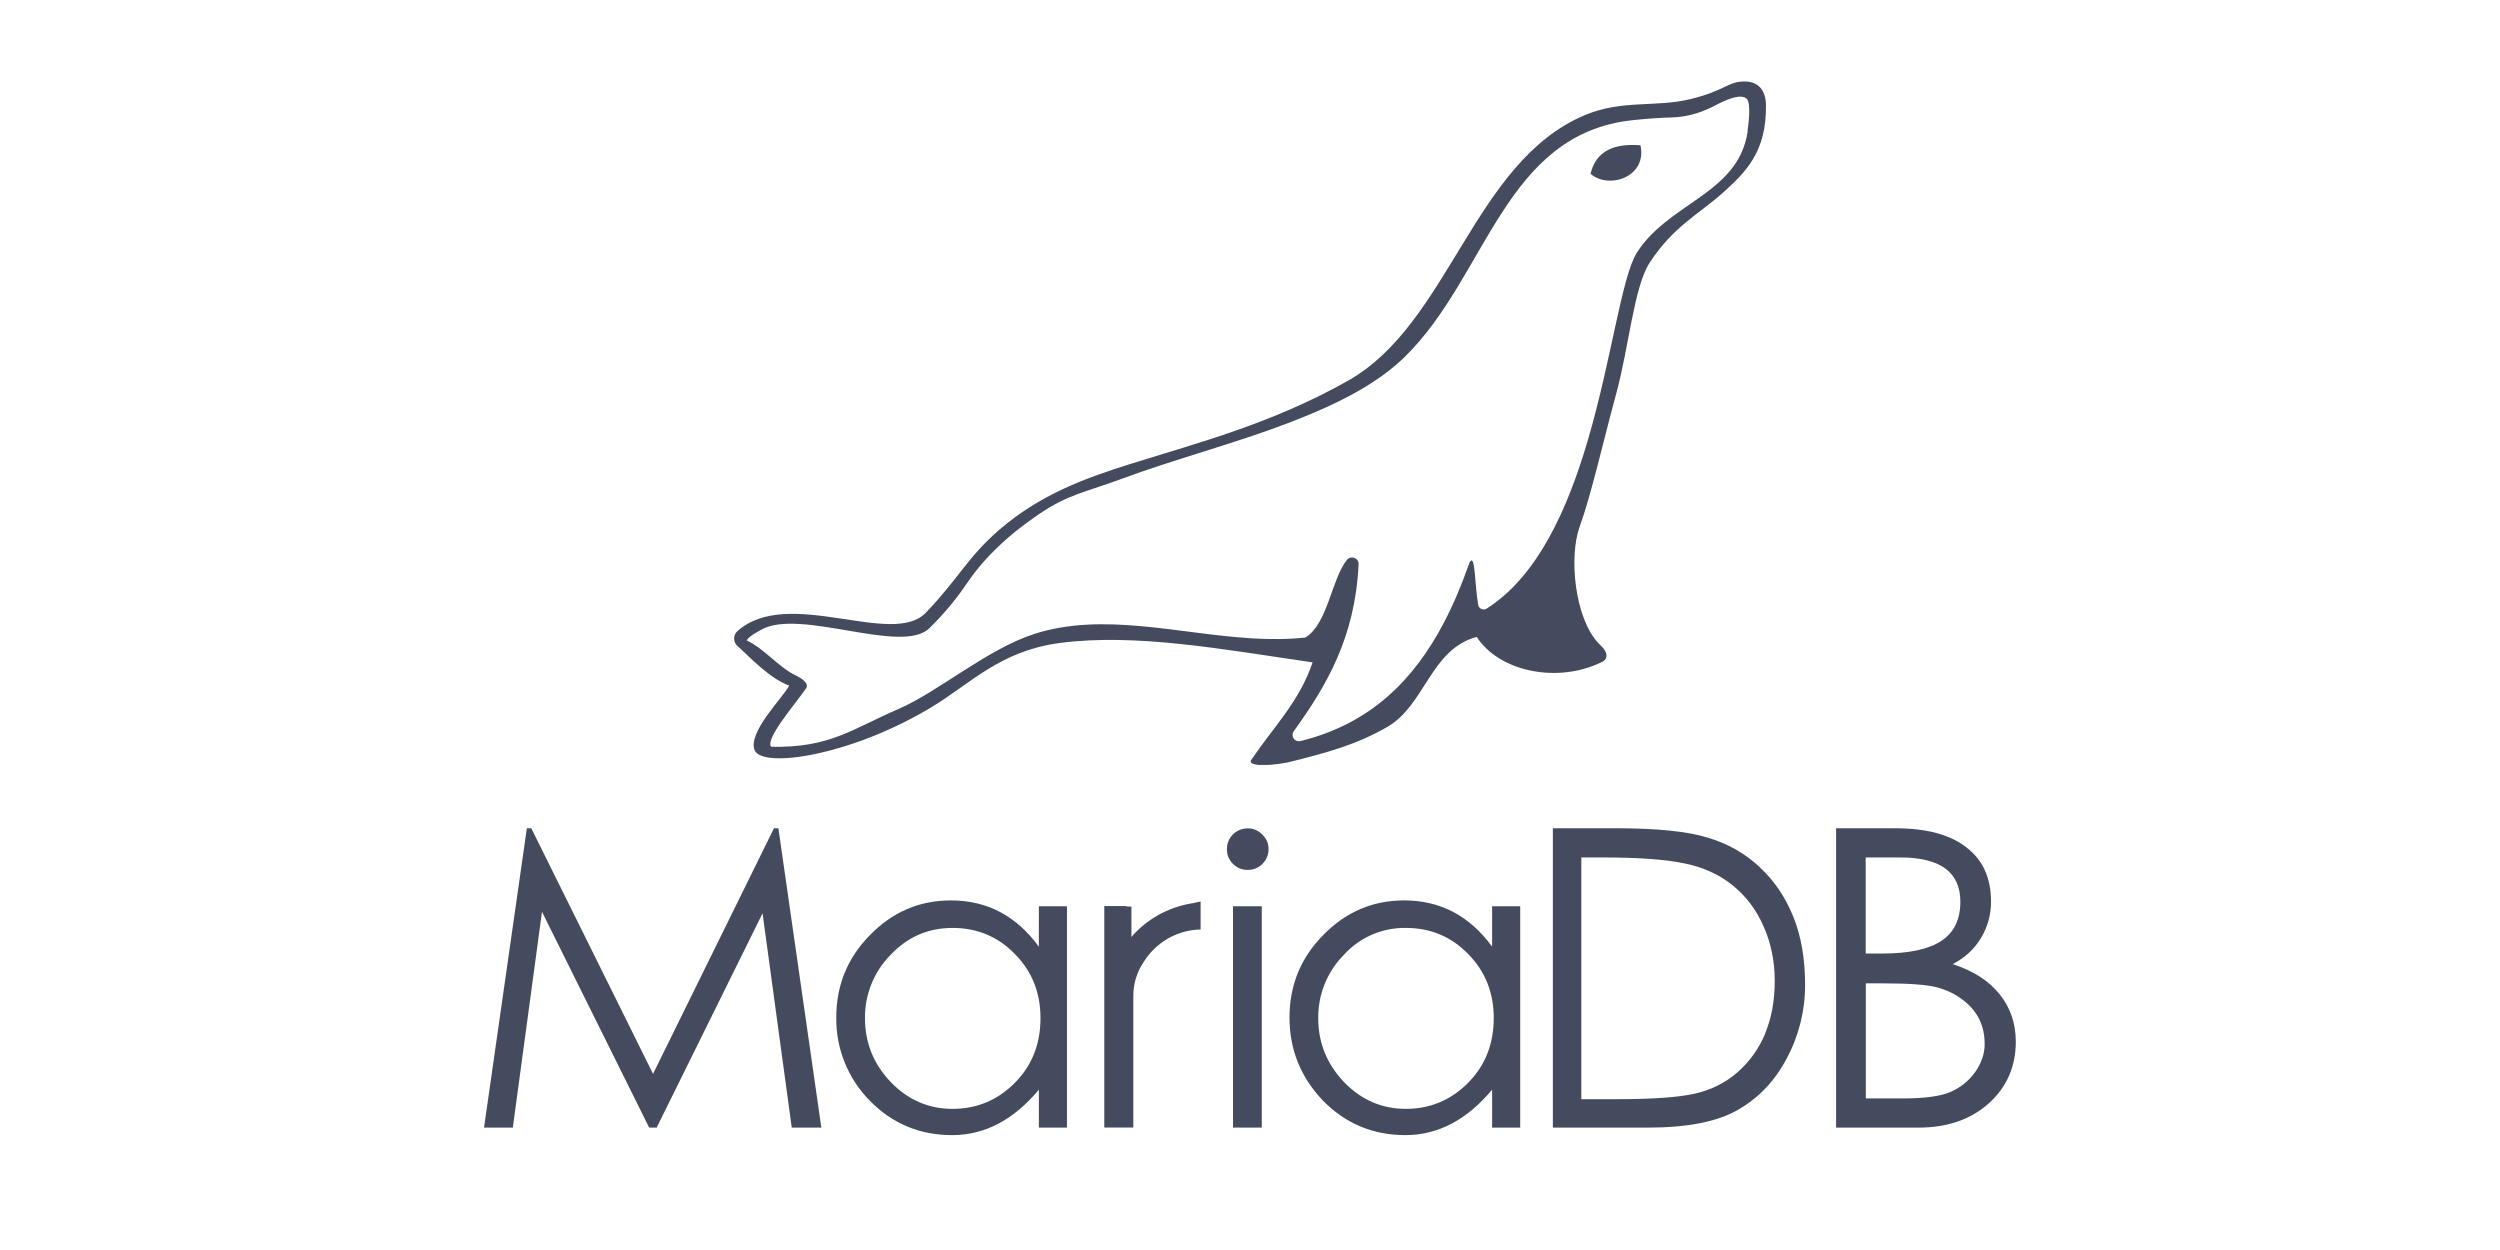
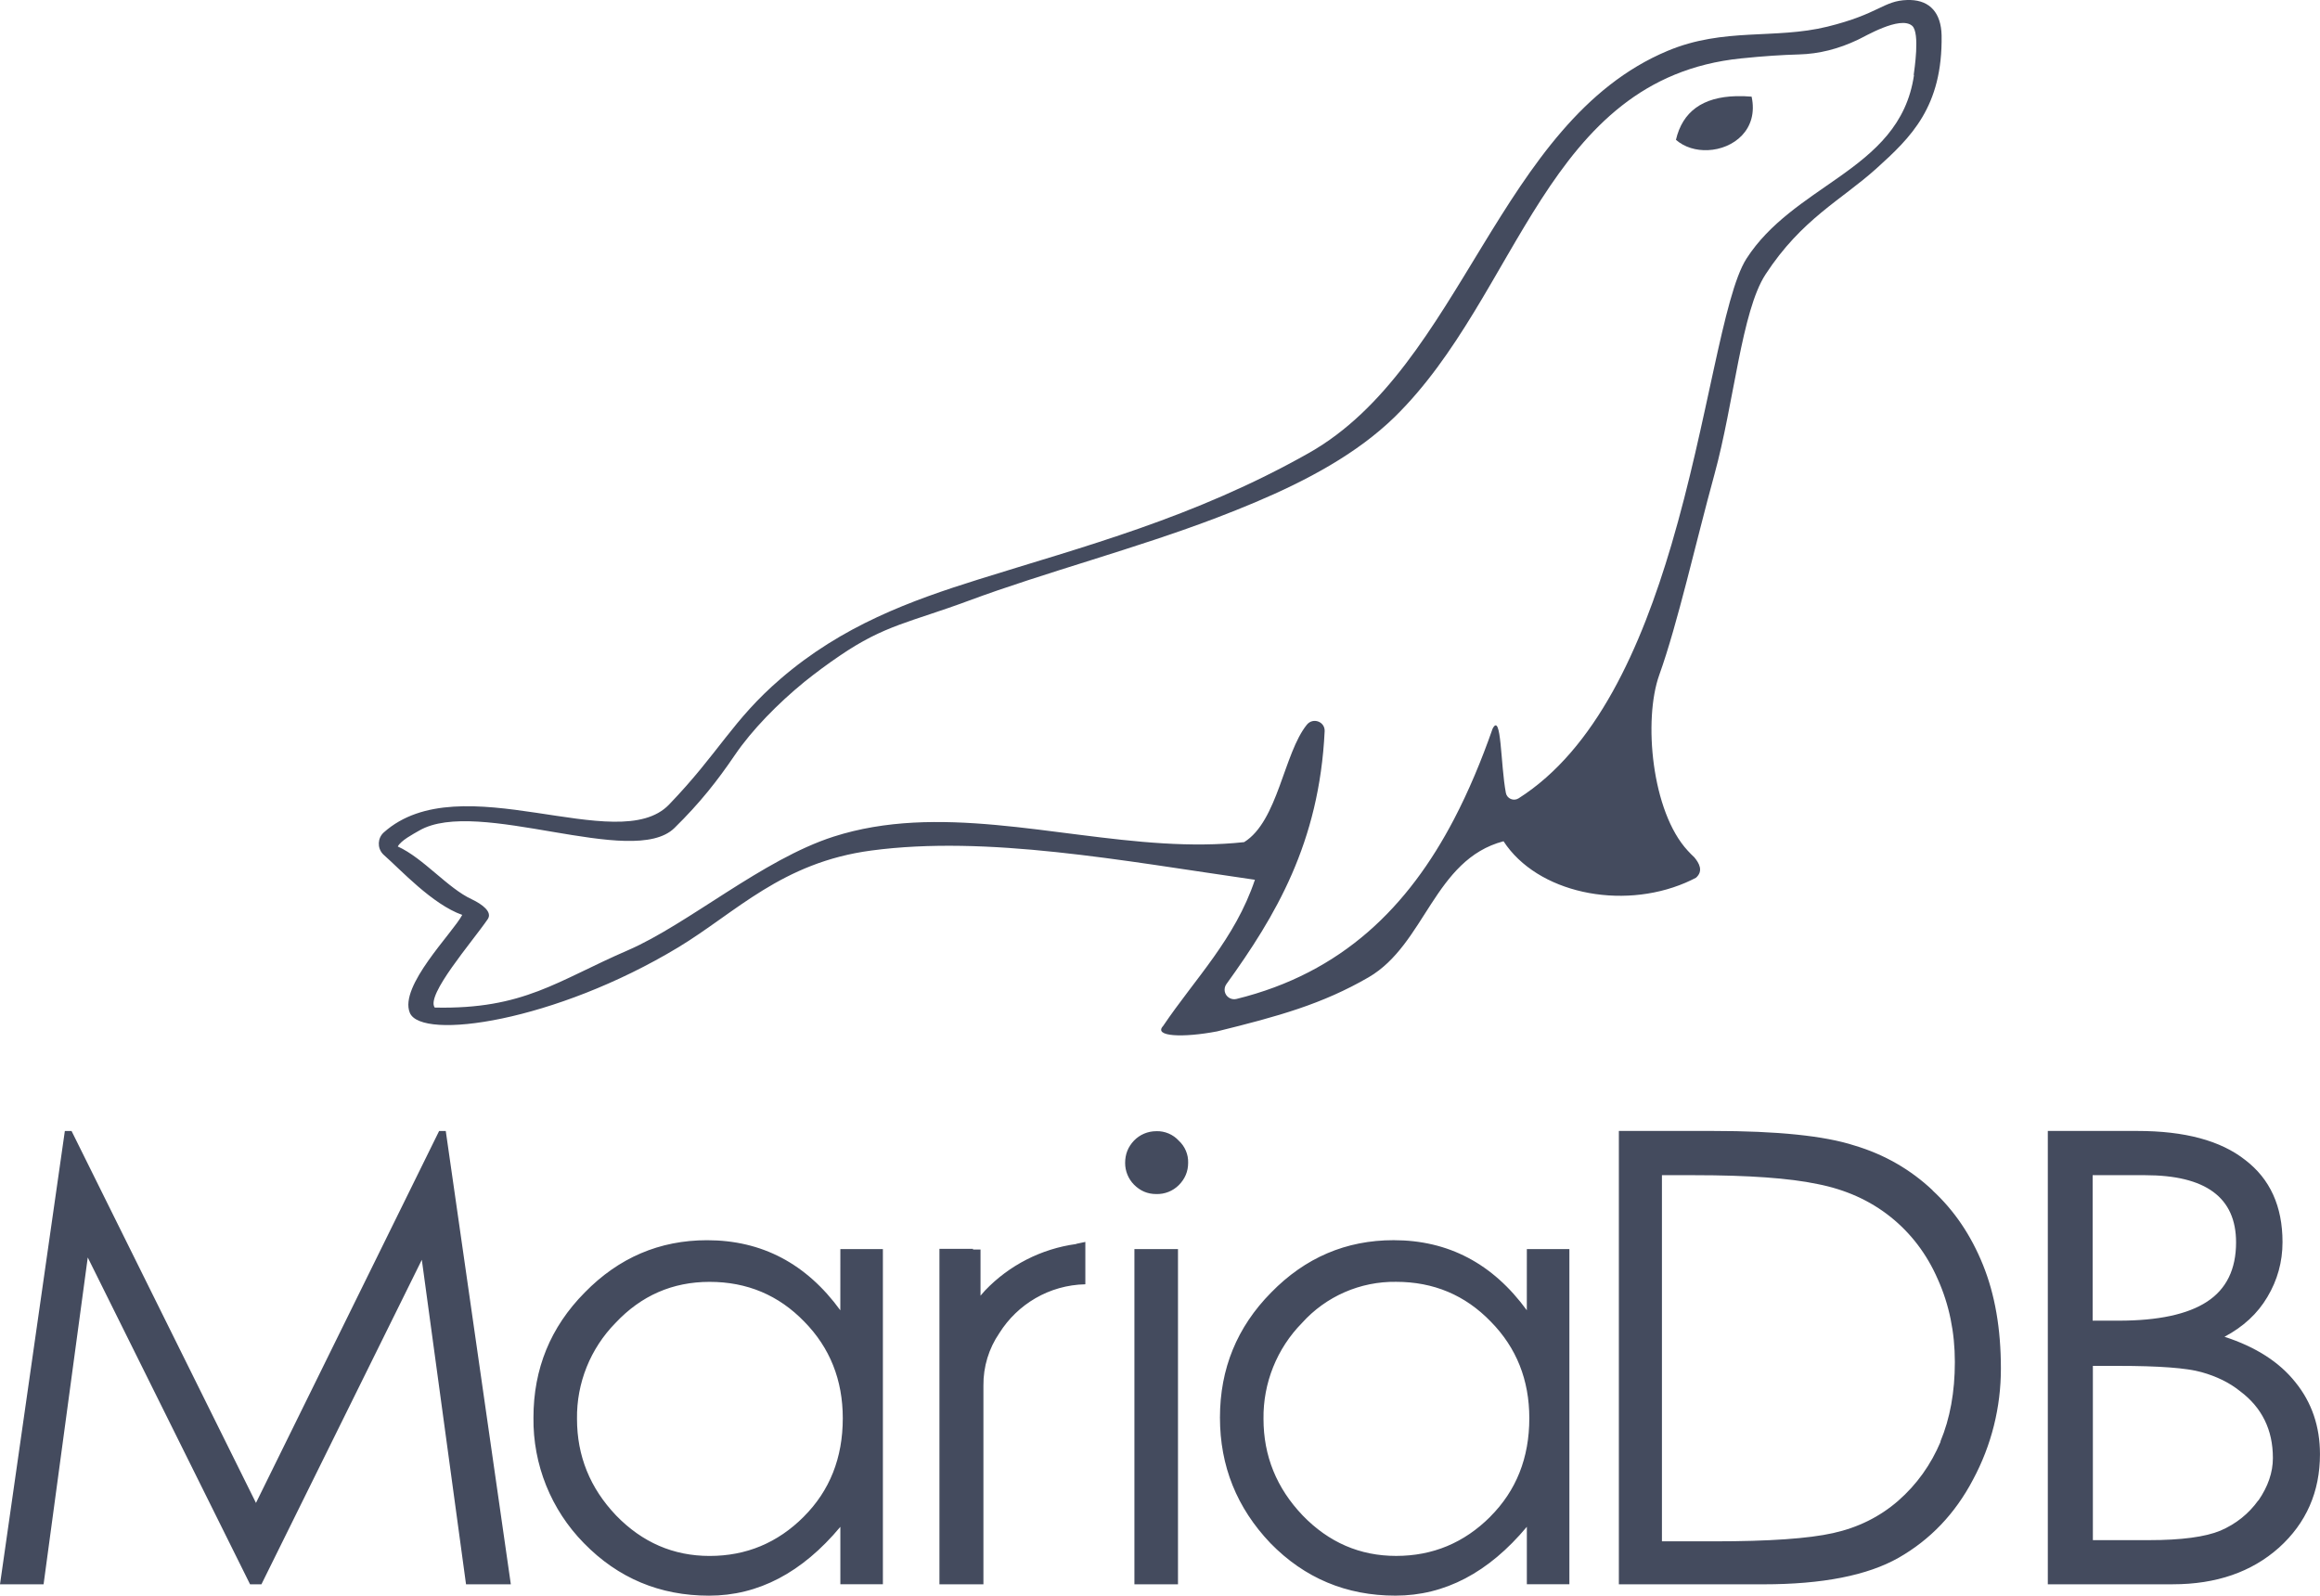
- <svg xmlns="http://www.w3.org/2000/svg" xmlns:xlink="http://www.w3.org/1999/xlink" width="120" height="60" viewBox="0 0 84.422 41.453">
-   <defs>
-     <clipPath id="A">
-       <use xlink:href="#B" />
-     </clipPath>
-     <path id="B" d="M0 0h191.356v57.344H0z" />
-   </defs>
+ <svg xmlns="http://www.w3.org/2000/svg" version="1.1" id="Layer_1" x="0px" y="0px" width="73.524px" height="50.576px" viewBox="23.234 3.911 73.524 50.576" enable-background="new 23.234 3.911 73.524 50.576" xml:space="preserve">
  <g transform="translate(0 .28)">
-     <path d="M152.528 27.115c-1.522-2.088-3.507-3.13-5.95-3.13-2.125 0-3.948.78-5.472 2.34-1.523 1.542-2.285 3.403-2.285 5.584 0 2.163.752 4.034 2.257 5.613 1.523 1.56 3.386 2.342 5.584 2.342s4.156-1.025 5.867-3.075v2.567h1.9V24.38h-1.9zm-1.635 9.223c-1.166 1.166-2.567 1.75-4.203 1.75-1.617 0-3.008-.602-4.174-1.806-1.166-1.222-1.75-2.66-1.75-4.315a6 6 0 0 1 1.721-4.287 5.54 5.54 0 0 1 4.202-1.834c1.674 0 3.084.593 4.23 1.777 1.146 1.166 1.72 2.605 1.72 4.316 0 1.768-.583 3.234-1.75 4.4M135 24.38h1.946v14.977H135zM84.33 39.356h1.947l1.974-14.6 7.25 14.6h.507l7.164-14.497 1.975 14.497h2.002l-2.905-20.25h-.3l-8.18 16.613-8.237-16.613h-.3zm37.534-12.24c-1.52-2.088-3.506-3.13-5.95-3.13-2.124 0-3.947.78-5.47 2.34-1.524 1.542-2.285 3.403-2.285 5.584a7.86 7.86 0 0 0 2.256 5.613c1.523 1.56 3.386 2.342 5.585 2.342s4.156-1.025 5.866-3.075v2.567h1.9V24.38h-1.9zm-1.635 9.223c-1.166 1.166-2.567 1.75-4.203 1.75-1.617 0-3.008-.602-4.174-1.806-1.166-1.222-1.75-2.66-1.75-4.315a6 6 0 0 1 1.72-4.287c1.148-1.222 2.548-1.834 4.203-1.834 1.674 0 3.084.593 4.23 1.777 1.146 1.166 1.72 2.605 1.72 4.316.001 1.768-.58 3.234-1.748 4.4m50.428-14.584c-.978-.92-2.143-1.6-3.497-2.002-1.335-.432-3.44-.65-6.318-.65h-4.202v20.252h6.46c2.633 0 4.644-.396 6.035-1.185 1.4-.8 2.52-1.956 3.328-3.498a10.44 10.44 0 0 0 1.241-4.964c0-1.77-.263-3.3-.8-4.625s-1.28-2.426-2.257-3.33m.367 11.225c-.434 1.034-1.063 1.918-1.9 2.65-.826.715-1.796 1.193-2.904 1.438-1.1.245-2.858.367-5.304.367h-2.34V21.08h1.438c2.426 0 4.26.132 5.5.395 1.26.245 2.35.734 3.27 1.467s1.627 1.664 2.116 2.792c.508 1.128.76 2.36.76 3.695s-.215 2.52-.647 3.553m12.686-4.682c.847-.45 1.484-1.043 1.918-1.777.45-.752.677-1.57.677-2.454 0-1.598-.555-2.82-1.664-3.667-1.1-.865-2.698-1.297-4.823-1.297H175.8v20.252h5.584c1.938 0 3.517-.546 4.74-1.636 1.222-1.1 1.833-2.5 1.833-4.175 0-1.24-.367-2.313-1.1-3.216-.715-.9-1.768-1.578-3.16-2.03m-5.895-7.22h2.342c2.708 0 4.062.996 4.062 3 0 1.204-.432 2.088-1.297 2.652s-2.182.846-3.95.846h-1.157V21.08zm7.4 14.524c-.434.602-.996 1.053-1.693 1.354-.676.282-1.74.424-3.186.424h-2.512v-7.785h1.128c1.824 0 3.065.094 3.725.282.677.188 1.25.47 1.72.847.5.376.855.8 1.1 1.297s.366 1.053.366 1.692-.216 1.27-.65 1.9m-49.228-16.5a1.37 1.37 0 0 0-.99.42c-.264.28-.396.6-.396 1a1.37 1.37 0 0 0 .396.966c.28.28.6.42 1 .42a1.37 1.37 0 0 0 1-.396c.28-.28.42-.612.42-1a1.3 1.3 0 0 0-.421-.991 1.3 1.3 0 0 0-.991-.421m-3.593 5.043a6.91 6.91 0 0 0-4.07 2.076l-.2.23V24.4h-.336v-.03h-1.5v14.983h1.965v-8.88a4.07 4.07 0 0 1 .712-2.34c.806-1.286 2.22-2.148 3.84-2.18V24.06l-.4.085" clip-path="url(#A)" transform="matrix(.499154 0 0 .499154 -25.74832 17.77414)" fill="#444b5e" />
-     <path d="M75.198 5.328c-1.872.047-2.977.863-3.34 2.42.48.418 1.126.6 1.77.572 1.415-.06 2.817-1.138 2.42-2.965-.298-.025-.582-.035-.85-.027M84.84 0h-.167c-1.335.043-1.542.767-4.425 1.477-2.912.717-5.725.028-8.86 1.344C62.025 6.748 60.03 20.293 51.52 25.1c-6.36 3.593-12.512 5.188-18.28 6.995-3.792 1.188-7.552 2.556-10.988 5.516-2.667 2.3-3.4 4.085-6.177 6.97-2.835 2.933-11.553-2.258-15.8 1.54a.84.84 0 0 0 .014 1.253c.92.805 2.67 2.722 4.336 3.314-.528 1-3.513 3.946-2.904 5.42.64 1.55 8.04.497 14.88-3.633 3.185-1.924 5.723-4.696 10.685-5.357 6.42-.855 13.817.55 21.25 1.62-1.103 3.286-3.315 5.473-5.088 8.1-.55.592 1.103.658 2.986.3 3.4-.838 5.832-1.513 8.4-3 3.143-1.83 3.62-6.52 7.474-7.534 1.864 2.865 6.5 3.83 10.074 2.3.198-.084.392-.177.582-.275.43-.375.178-.813-.086-1.135a6.21 6.21 0 0 1-.362-.364c-2.012-2.162-2.472-7.266-1.58-9.748 1.017-2.824 2.022-7.343 3.046-11.075 1.1-4 1.506-9.063 2.837-11.106 2.002-3.072 4.215-4.127 6.136-5.86s3.68-3.42 3.62-7.384C86.547.734 85.946.03 84.84 0m.204 4.163C84.647 6.897 82.9 8.4 80.836 9.85c-1.8 1.27-3.794 2.493-5.07 4.477-1.305 2.03-2.134 8.985-4.16 15.852-1.68 5.698-4.184 11.335-8.467 14.05-.278.176-.645.015-.704-.3-.3-1.592-.24-4.5-.734-3.56-.62 1.77-1.322 3.458-2.143 5.027-2.52 4.816-6.166 8.505-12.057 9.95a.53.53 0 0 1-.552-.82c2.718-3.77 5.15-7.825 5.447-14.014.025-.534-.646-.778-.983-.364-1.284 1.583-1.6 5.347-3.477 6.506-1.474.16-2.967.16-4.47.07-6.17-.37-12.502-2.226-18.274-.373-3.93 1.262-8.057 4.85-11.386 6.293C9.894 54.33 8.04 55.93 3.1 55.82c-.505-.68 2.062-3.623 2.934-4.893.278-.407-.317-.835-.874-1.1-1.338-.614-2.68-2.28-4.107-2.93.183-.337.83-.674 1.187-.88 3.24-1.88 11.832 2.124 14.14-.143 1.425-1.398 2.385-2.626 3.353-4.05.94-1.38 2.368-2.838 3.847-4.047a31.3 31.3 0 0 1 1.94-1.435c2.52-1.724 3.907-1.852 7.17-3.064 4.152-1.544 9.293-2.898 13.747-4.6 2.752-1.053 5.744-2.35 8.183-4.17.58-.432 1.127-.893 1.634-1.386 6.964-6.8 8.345-18.766 19.2-19.882 1.314-.135 2.248-.192 3.228-.223 1.096-.03 2.18-.3 3.263-.818.334-.146 2.324-1.35 2.996-.768.448.388.115 2.492.086 2.72" clip-path="url(#A)" transform="matrix(.402475 0 0 .402475 24.79013 2.092202)" fill="#444b5e" />
+     <g>
+       <path fill="#444B5E" d="M71.621,45.159c-1.08-1.48-2.488-2.221-4.222-2.221c-1.508,0-2.802,0.554-3.882,1.66    c-1.081,1.095-1.621,2.415-1.621,3.963c0,1.534,0.533,2.861,1.601,3.982c1.081,1.106,2.402,1.661,3.962,1.661    s2.949-0.728,4.163-2.182v1.821h1.348V43.22h-1.348L71.621,45.159z M70.461,51.704c-0.827,0.826-1.821,1.241-2.982,1.241    c-1.146,0-2.134-0.427-2.961-1.282c-0.827-0.866-1.242-1.887-1.242-3.061c-0.015-1.137,0.425-2.232,1.222-3.042    c0.759-0.844,1.847-1.318,2.981-1.302c1.188,0,2.188,0.421,3.001,1.262c0.813,0.826,1.22,1.848,1.22,3.062    c0,1.255-0.413,2.295-1.241,3.122 M59.185,43.22h1.381v10.625h-1.381V43.22z M23.234,53.845h1.381l1.4-10.359l5.144,10.359h0.36    l5.083-10.285l1.401,10.285h1.42l-2.062-14.367H37.15l-5.804,11.787l-5.844-11.787h-0.213L23.234,53.845z M49.865,45.16    c-1.079-1.481-2.488-2.221-4.222-2.221c-1.507,0-2.8,0.554-3.881,1.66c-1.082,1.095-1.622,2.415-1.622,3.962    c-0.019,1.488,0.557,2.922,1.601,3.982c1.081,1.107,2.403,1.662,3.963,1.662s2.949-0.728,4.162-2.182v1.82h1.348V43.22h-1.348    L49.865,45.16z M48.705,51.704c-0.827,0.827-1.821,1.242-2.982,1.242c-1.147,0-2.134-0.428-2.962-1.281    c-0.827-0.867-1.241-1.888-1.241-3.063c-0.016-1.136,0.424-2.23,1.22-3.041c0.814-0.867,1.808-1.302,2.982-1.302    c1.188,0,2.188,0.421,3.001,1.261c0.813,0.828,1.22,1.849,1.22,3.063c0,1.254-0.412,2.295-1.24,3.122 M84.482,41.358    c-0.693-0.653-1.521-1.136-2.48-1.421c-0.947-0.307-2.441-0.461-4.483-0.461h-2.981v14.369h4.584c1.867,0,3.295-0.281,4.281-0.841    c0.994-0.567,1.788-1.388,2.361-2.481c0.581-1.083,0.884-2.293,0.881-3.522c0-1.256-0.188-2.341-0.568-3.281    s-0.908-1.722-1.601-2.362 M84.736,49.321c-0.309,0.733-0.755,1.36-1.349,1.88c-0.586,0.508-1.274,0.847-2.061,1.021    c-0.78,0.174-2.028,0.261-3.763,0.261h-1.66V40.878h1.02c1.722,0,3.023,0.094,3.902,0.279c0.895,0.174,1.668,0.521,2.32,1.041    c0.652,0.521,1.154,1.182,1.502,1.981c0.359,0.8,0.539,1.675,0.539,2.622s-0.152,1.787-0.459,2.521 M93.729,46.001    c0.602-0.32,1.053-0.74,1.361-1.262c0.319-0.533,0.48-1.113,0.48-1.74c0-1.135-0.395-2.002-1.182-2.603    c-0.779-0.614-1.914-0.92-3.422-0.92h-2.834v14.368h3.962c1.375,0,2.495-0.387,3.363-1.16c0.866-0.78,1.3-1.773,1.3-2.962    c0-0.88-0.26-1.642-0.779-2.282c-0.508-0.639-1.255-1.119-2.242-1.439 M89.553,40.878h1.662c1.922,0,2.883,0.707,2.883,2.129    c0,0.854-0.307,1.48-0.921,1.881s-1.548,0.601-2.803,0.601h-0.821V40.878z M94.804,51.183c-0.308,0.428-0.706,0.747-1.201,0.961    c-0.479,0.199-1.234,0.301-2.261,0.301H89.56v-5.523h0.8c1.295,0,2.176,0.066,2.644,0.199c0.48,0.134,0.887,0.334,1.22,0.602    c0.355,0.267,0.607,0.567,0.781,0.92c0.174,0.354,0.26,0.748,0.26,1.201s-0.153,0.9-0.461,1.348 M59.875,39.484    c-0.265,0-0.519,0.107-0.703,0.298c-0.187,0.198-0.281,0.426-0.281,0.71c0,0.256,0.101,0.503,0.281,0.686    c0.199,0.198,0.426,0.298,0.709,0.298c0.265,0.007,0.521-0.095,0.709-0.281c0.198-0.198,0.298-0.435,0.298-0.71    c0.008-0.266-0.102-0.522-0.299-0.703c-0.18-0.195-0.436-0.305-0.703-0.299 M57.338,43.06c-1.102,0.15-2.12,0.67-2.888,1.474    l-0.142,0.163v-1.463H54.07v-0.021h-1.064v10.631H54.4v-6.301c-0.006-0.592,0.17-1.172,0.505-1.66    c0.572-0.912,1.575-1.523,2.725-1.547v-1.343l-0.284,0.06" />
+     </g>
+     <g>
+       <path fill="#444B5E" d="M78.258,6.679c-1.071,0.027-1.703,0.494-1.911,1.384c0.274,0.239,0.644,0.343,1.013,0.327    c0.81-0.034,1.611-0.651,1.385-1.696C78.573,6.68,78.41,6.674,78.258,6.679 M83.773,3.631h-0.096    c-0.764,0.024-0.882,0.439-2.531,0.845c-1.666,0.41-3.275,0.016-5.068,0.769C70.721,7.491,69.58,15.24,64.711,17.99    c-3.638,2.056-7.157,2.968-10.457,4.002c-2.169,0.68-4.321,1.462-6.286,3.156c-1.526,1.315-1.945,2.337-3.534,3.987    c-1.622,1.678-6.609-1.292-9.039,0.881c-0.196,0.179-0.209,0.483-0.031,0.679c0.012,0.014,0.025,0.026,0.039,0.038    c0.526,0.461,1.527,1.558,2.48,1.896c-0.302,0.572-2.01,2.258-1.661,3.102c0.366,0.887,4.6,0.284,8.513-2.078    c1.822-1.102,3.274-2.688,6.113-3.065c3.673-0.489,7.904,0.315,12.156,0.927c-0.631,1.88-1.896,3.131-2.91,4.635    c-0.315,0.338,0.631,0.376,1.708,0.171c1.945-0.479,3.337-0.865,4.806-1.716c1.799-1.047,2.07-3.73,4.275-4.311    c1.066,1.639,3.719,2.191,5.764,1.316c0.113-0.049,0.225-0.102,0.333-0.158c0.246-0.215,0.102-0.465-0.05-0.648    c-0.071-0.066-0.141-0.137-0.207-0.209c-1.15-1.237-1.414-4.157-0.903-5.577c0.581-1.616,1.157-4.201,1.743-6.336    c0.629-2.288,0.861-5.185,1.623-6.354c1.145-1.757,2.41-2.361,3.51-3.353c1.099-0.991,2.105-1.957,2.07-4.224    C84.75,4.051,84.406,3.648,83.773,3.631 M83.891,6.012c-0.228,1.564-1.227,2.424-2.408,3.254c-1.029,0.727-2.17,1.426-2.9,2.561    c-0.746,1.162-1.221,5.14-2.379,9.069c-0.962,3.26-2.395,6.484-4.844,8.038c-0.16,0.101-0.369,0.008-0.403-0.172    c-0.172-0.911-0.138-2.574-0.42-2.037c-0.354,1.013-0.757,1.978-1.226,2.876c-1.442,2.755-3.527,4.866-6.898,5.693    c-0.163,0.036-0.326-0.066-0.363-0.229c-0.018-0.083-0.001-0.171,0.048-0.24c1.555-2.157,2.946-4.477,3.116-8.018    c0.014-0.305-0.369-0.445-0.563-0.208c-0.734,0.906-0.916,3.059-1.989,3.723c-0.843,0.091-1.697,0.091-2.557,0.039    c-3.53-0.211-7.152-1.273-10.455-0.213c-2.248,0.722-4.609,2.774-6.514,3.6c-2.238,0.965-3.299,1.881-6.125,1.817    c-0.289-0.39,1.18-2.073,1.679-2.8c0.159-0.232-0.181-0.477-0.5-0.629c-0.766-0.352-1.533-1.305-2.35-1.676    c0.104-0.193,0.475-0.386,0.679-0.504c1.854-1.075,6.769,1.215,8.089-0.082c0.815-0.8,1.364-1.502,1.918-2.317    c0.538-0.79,1.355-1.624,2.201-2.315c0.359-0.288,0.729-0.562,1.11-0.821c1.441-0.986,2.235-1.06,4.102-1.753    c2.375-0.883,5.316-1.658,7.865-2.632c1.574-0.602,3.286-1.344,4.681-2.385c0.332-0.248,0.646-0.511,0.936-0.793    c3.984-3.891,4.773-10.736,10.984-11.375c0.752-0.077,1.285-0.11,1.846-0.127c0.627-0.017,1.248-0.172,1.867-0.468    c0.191-0.083,1.33-0.772,1.715-0.439c0.256,0.222,0.064,1.425,0.049,1.556" />
+     </g>
  </g>
</svg>
